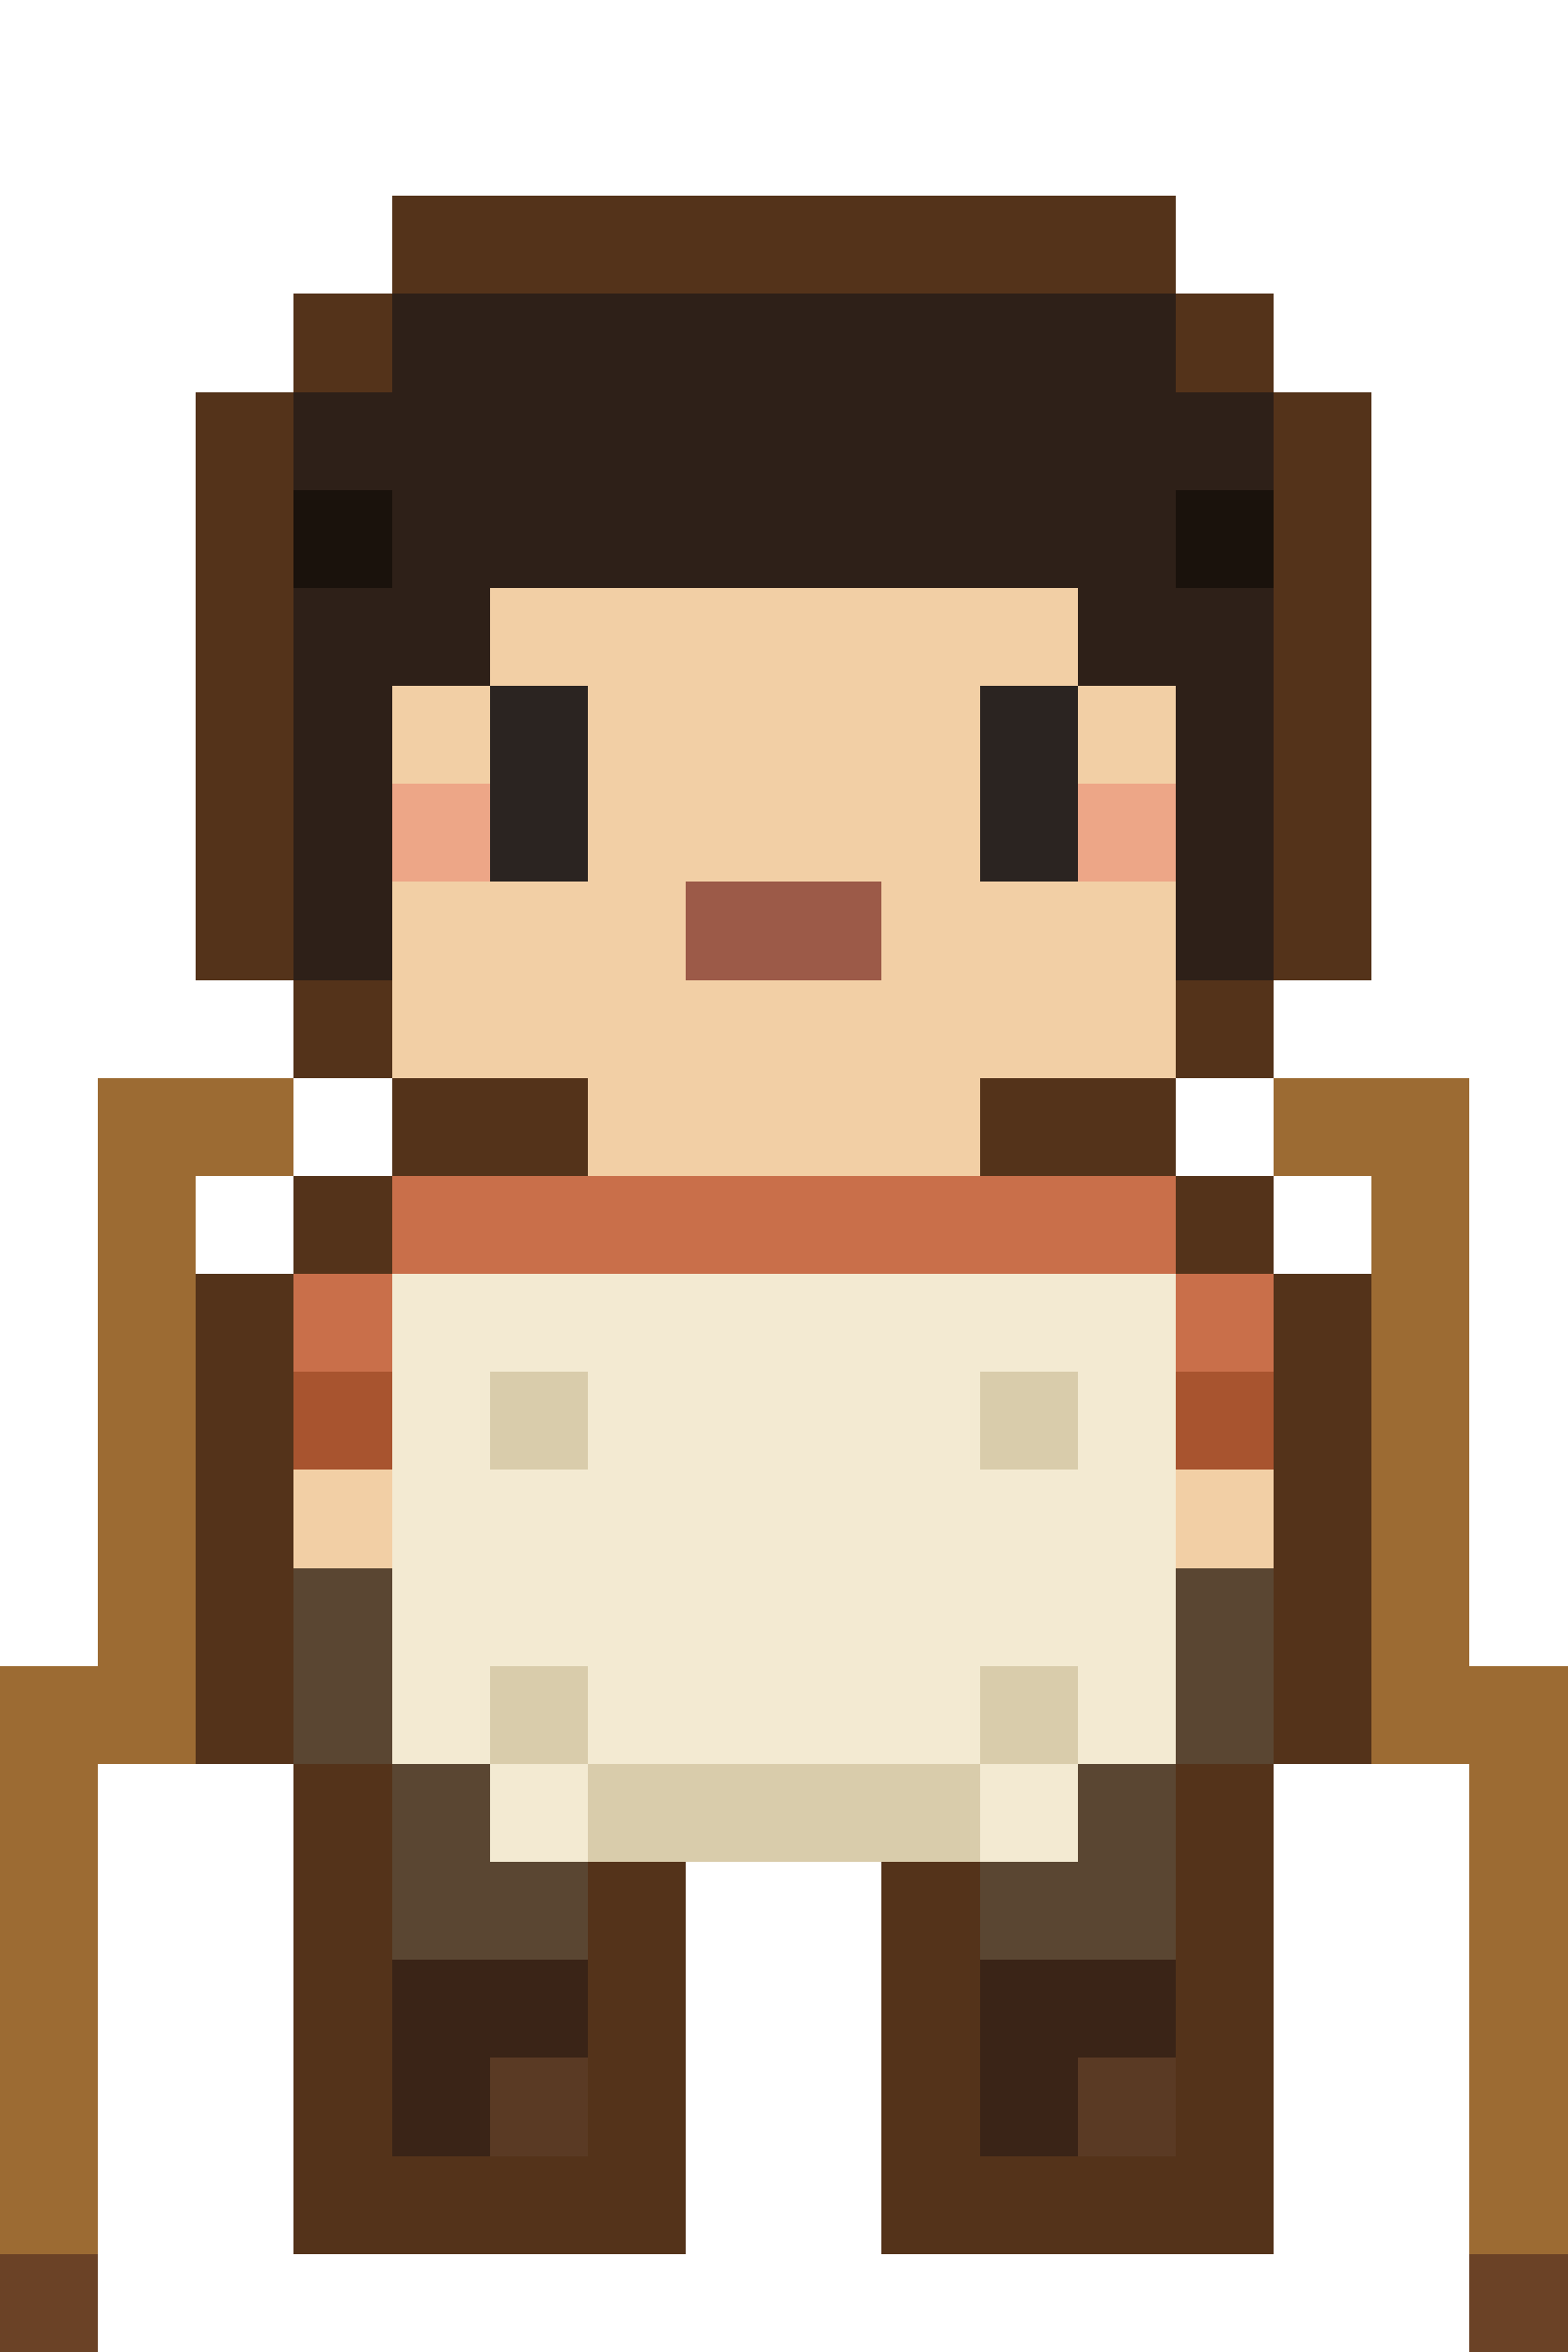
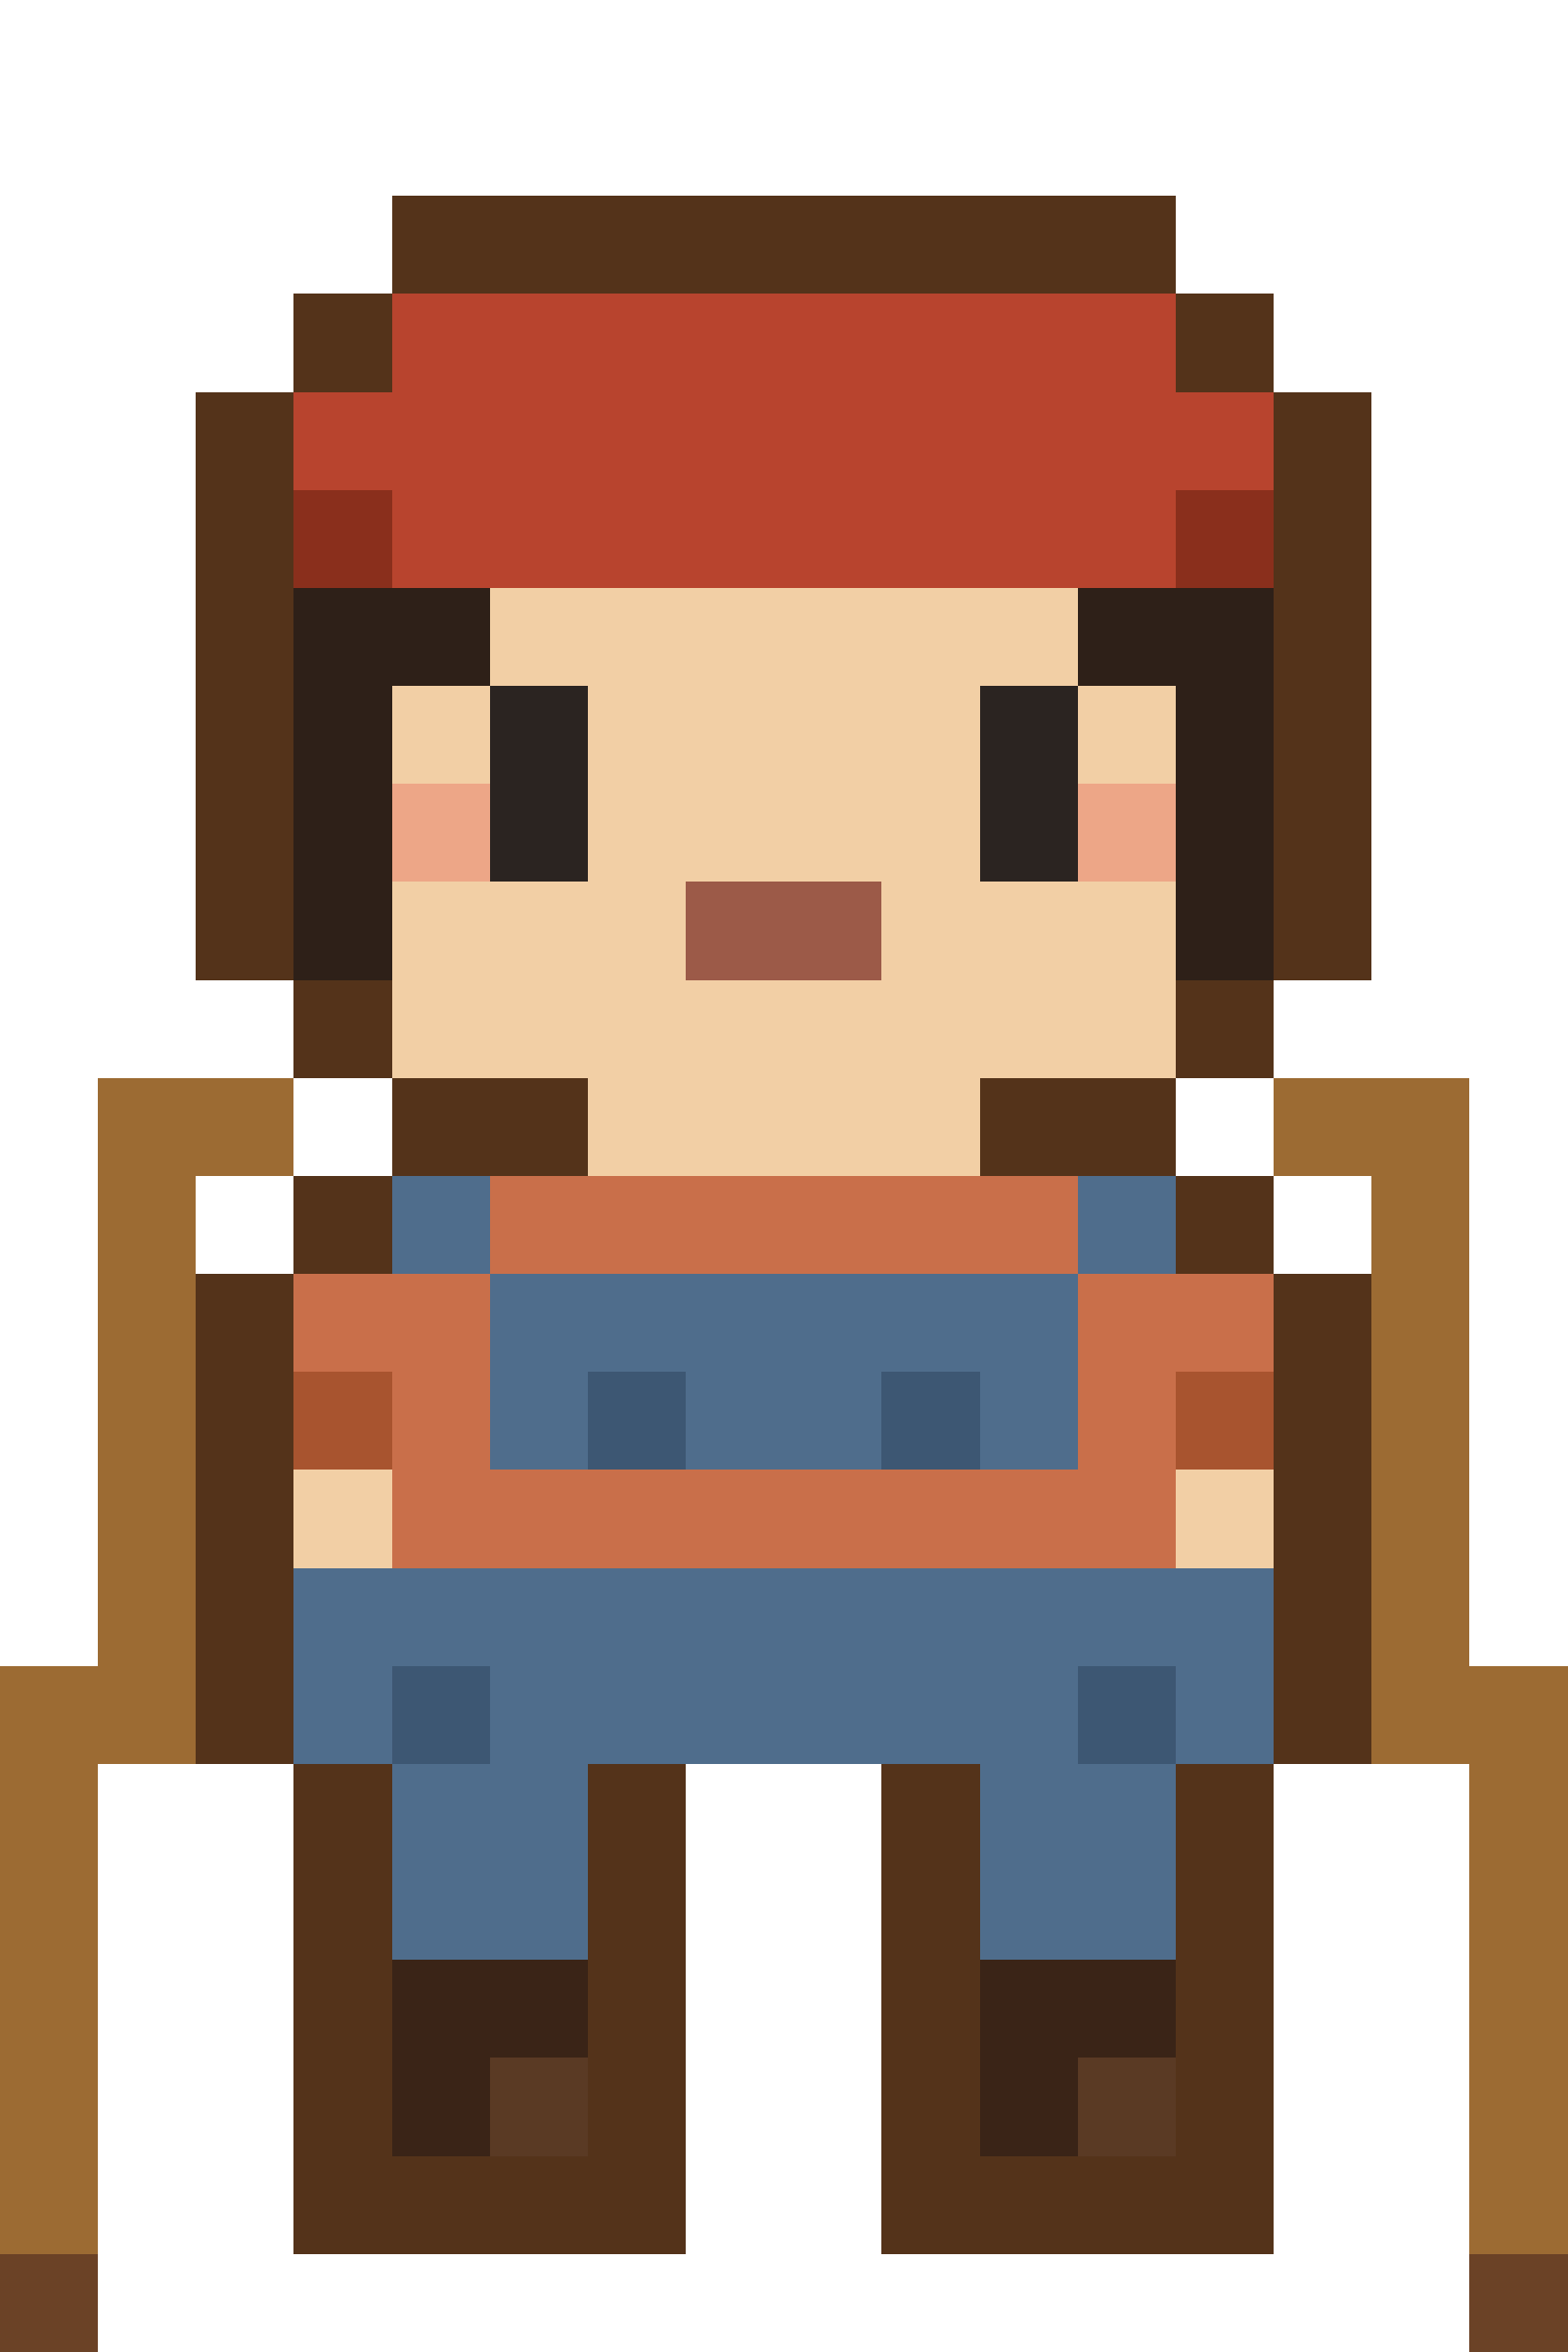
<svg xmlns="http://www.w3.org/2000/svg" viewBox="0 0 16 24" width="16" height="24" shape-rendering="crispEdges" aria-hidden="true" focusable="false">
  <rect x="4" y="2" width="1" height="1" fill="#54331a" />
  <rect x="5" y="2" width="1" height="1" fill="#54331a" />
  <rect x="6" y="2" width="1" height="1" fill="#54331a" />
  <rect x="7" y="2" width="1" height="1" fill="#54331a" />
  <rect x="8" y="2" width="1" height="1" fill="#54331a" />
  <rect x="9" y="2" width="1" height="1" fill="#54331a" />
  <rect x="10" y="2" width="1" height="1" fill="#54331a" />
  <rect x="11" y="2" width="1" height="1" fill="#54331a" />
  <rect x="3" y="3" width="1" height="1" fill="#54331a" />
-   <rect x="4" y="3" width="1" height="1" fill="#2e2018" />
-   <rect x="5" y="3" width="1" height="1" fill="#2e2018" />
-   <rect x="6" y="3" width="1" height="1" fill="#2e2018" />
-   <rect x="7" y="3" width="1" height="1" fill="#2e2018" />
-   <rect x="8" y="3" width="1" height="1" fill="#2e2018" />
-   <rect x="9" y="3" width="1" height="1" fill="#2e2018" />
-   <rect x="10" y="3" width="1" height="1" fill="#2e2018" />
-   <rect x="11" y="3" width="1" height="1" fill="#2e2018" />
+   <rect x="4" y="3" width="1" height="1" fill="#b8442e" />
+   <rect x="5" y="3" width="1" height="1" fill="#b8442e" />
+   <rect x="6" y="3" width="1" height="1" fill="#b8442e" />
+   <rect x="7" y="3" width="1" height="1" fill="#b8442e" />
+   <rect x="8" y="3" width="1" height="1" fill="#b8442e" />
+   <rect x="9" y="3" width="1" height="1" fill="#b8442e" />
+   <rect x="10" y="3" width="1" height="1" fill="#b8442e" />
+   <rect x="11" y="3" width="1" height="1" fill="#b8442e" />
  <rect x="12" y="3" width="1" height="1" fill="#54331a" />
  <rect x="2" y="4" width="1" height="1" fill="#54331a" />
-   <rect x="3" y="4" width="1" height="1" fill="#2e2018" />
-   <rect x="4" y="4" width="1" height="1" fill="#2e2018" />
-   <rect x="5" y="4" width="1" height="1" fill="#2e2018" />
-   <rect x="6" y="4" width="1" height="1" fill="#2e2018" />
-   <rect x="7" y="4" width="1" height="1" fill="#2e2018" />
-   <rect x="8" y="4" width="1" height="1" fill="#2e2018" />
-   <rect x="9" y="4" width="1" height="1" fill="#2e2018" />
-   <rect x="10" y="4" width="1" height="1" fill="#2e2018" />
-   <rect x="11" y="4" width="1" height="1" fill="#2e2018" />
-   <rect x="12" y="4" width="1" height="1" fill="#2e2018" />
+   <rect x="3" y="4" width="1" height="1" fill="#b8442e" />
+   <rect x="4" y="4" width="1" height="1" fill="#b8442e" />
+   <rect x="5" y="4" width="1" height="1" fill="#b8442e" />
+   <rect x="6" y="4" width="1" height="1" fill="#b8442e" />
+   <rect x="7" y="4" width="1" height="1" fill="#b8442e" />
+   <rect x="8" y="4" width="1" height="1" fill="#b8442e" />
+   <rect x="9" y="4" width="1" height="1" fill="#b8442e" />
+   <rect x="10" y="4" width="1" height="1" fill="#b8442e" />
+   <rect x="11" y="4" width="1" height="1" fill="#b8442e" />
+   <rect x="12" y="4" width="1" height="1" fill="#b8442e" />
  <rect x="13" y="4" width="1" height="1" fill="#54331a" />
  <rect x="2" y="5" width="1" height="1" fill="#54331a" />
-   <rect x="3" y="5" width="1" height="1" fill="#1a120c" />
-   <rect x="4" y="5" width="1" height="1" fill="#2e2018" />
-   <rect x="5" y="5" width="1" height="1" fill="#2e2018" />
-   <rect x="6" y="5" width="1" height="1" fill="#2e2018" />
-   <rect x="7" y="5" width="1" height="1" fill="#2e2018" />
-   <rect x="8" y="5" width="1" height="1" fill="#2e2018" />
-   <rect x="9" y="5" width="1" height="1" fill="#2e2018" />
-   <rect x="10" y="5" width="1" height="1" fill="#2e2018" />
-   <rect x="11" y="5" width="1" height="1" fill="#2e2018" />
-   <rect x="12" y="5" width="1" height="1" fill="#1a120c" />
+   <rect x="3" y="5" width="1" height="1" fill="#8a2f1c" />
+   <rect x="4" y="5" width="1" height="1" fill="#b8442e" />
+   <rect x="5" y="5" width="1" height="1" fill="#b8442e" />
+   <rect x="6" y="5" width="1" height="1" fill="#b8442e" />
+   <rect x="7" y="5" width="1" height="1" fill="#b8442e" />
+   <rect x="8" y="5" width="1" height="1" fill="#b8442e" />
+   <rect x="9" y="5" width="1" height="1" fill="#b8442e" />
+   <rect x="10" y="5" width="1" height="1" fill="#b8442e" />
+   <rect x="11" y="5" width="1" height="1" fill="#b8442e" />
+   <rect x="12" y="5" width="1" height="1" fill="#8a2f1c" />
  <rect x="13" y="5" width="1" height="1" fill="#54331a" />
  <rect x="2" y="6" width="1" height="1" fill="#54331a" />
  <rect x="3" y="6" width="1" height="1" fill="#2e2018" />
  <rect x="4" y="6" width="1" height="1" fill="#2e2018" />
  <rect x="5" y="6" width="1" height="1" fill="#f2cfa5" />
  <rect x="6" y="6" width="1" height="1" fill="#f2cfa5" />
  <rect x="7" y="6" width="1" height="1" fill="#f2cfa5" />
  <rect x="8" y="6" width="1" height="1" fill="#f2cfa5" />
  <rect x="9" y="6" width="1" height="1" fill="#f2cfa5" />
  <rect x="10" y="6" width="1" height="1" fill="#f2cfa5" />
  <rect x="11" y="6" width="1" height="1" fill="#2e2018" />
  <rect x="12" y="6" width="1" height="1" fill="#2e2018" />
  <rect x="13" y="6" width="1" height="1" fill="#54331a" />
  <rect x="2" y="7" width="1" height="1" fill="#54331a" />
  <rect x="3" y="7" width="1" height="1" fill="#2e2018" />
  <rect x="4" y="7" width="1" height="1" fill="#f2cfa5" />
  <rect x="5" y="7" width="1" height="1" fill="#2b2421" />
  <rect x="6" y="7" width="1" height="1" fill="#f2cfa5" />
  <rect x="7" y="7" width="1" height="1" fill="#f2cfa5" />
  <rect x="8" y="7" width="1" height="1" fill="#f2cfa5" />
  <rect x="9" y="7" width="1" height="1" fill="#f2cfa5" />
  <rect x="10" y="7" width="1" height="1" fill="#2b2421" />
  <rect x="11" y="7" width="1" height="1" fill="#f2cfa5" />
  <rect x="12" y="7" width="1" height="1" fill="#2e2018" />
  <rect x="13" y="7" width="1" height="1" fill="#54331a" />
  <rect x="2" y="8" width="1" height="1" fill="#54331a" />
  <rect x="3" y="8" width="1" height="1" fill="#2e2018" />
  <rect x="4" y="8" width="1" height="1" fill="#eda687" />
  <rect x="5" y="8" width="1" height="1" fill="#2b2421" />
  <rect x="6" y="8" width="1" height="1" fill="#f2cfa5" />
  <rect x="7" y="8" width="1" height="1" fill="#f2cfa5" />
  <rect x="8" y="8" width="1" height="1" fill="#f2cfa5" />
  <rect x="9" y="8" width="1" height="1" fill="#f2cfa5" />
  <rect x="10" y="8" width="1" height="1" fill="#2b2421" />
  <rect x="11" y="8" width="1" height="1" fill="#eda687" />
  <rect x="12" y="8" width="1" height="1" fill="#2e2018" />
  <rect x="13" y="8" width="1" height="1" fill="#54331a" />
  <rect x="2" y="9" width="1" height="1" fill="#54331a" />
  <rect x="3" y="9" width="1" height="1" fill="#2e2018" />
  <rect x="4" y="9" width="1" height="1" fill="#f2cfa5" />
  <rect x="5" y="9" width="1" height="1" fill="#f2cfa5" />
  <rect x="6" y="9" width="1" height="1" fill="#f2cfa5" />
  <rect x="7" y="9" width="1" height="1" fill="#9c5a48" />
  <rect x="8" y="9" width="1" height="1" fill="#9c5a48" />
  <rect x="9" y="9" width="1" height="1" fill="#f2cfa5" />
  <rect x="10" y="9" width="1" height="1" fill="#f2cfa5" />
  <rect x="11" y="9" width="1" height="1" fill="#f2cfa5" />
  <rect x="12" y="9" width="1" height="1" fill="#2e2018" />
  <rect x="13" y="9" width="1" height="1" fill="#54331a" />
  <rect x="3" y="10" width="1" height="1" fill="#54331a" />
  <rect x="4" y="10" width="1" height="1" fill="#f2cfa5" />
  <rect x="5" y="10" width="1" height="1" fill="#f2cfa5" />
  <rect x="6" y="10" width="1" height="1" fill="#f2cfa5" />
  <rect x="7" y="10" width="1" height="1" fill="#f2cfa5" />
  <rect x="8" y="10" width="1" height="1" fill="#f2cfa5" />
  <rect x="9" y="10" width="1" height="1" fill="#f2cfa5" />
  <rect x="10" y="10" width="1" height="1" fill="#f2cfa5" />
  <rect x="11" y="10" width="1" height="1" fill="#f2cfa5" />
  <rect x="12" y="10" width="1" height="1" fill="#54331a" />
  <rect x="1" y="11" width="1" height="1" fill="#9c6b33" />
  <rect x="2" y="11" width="1" height="1" fill="#9c6b33" />
  <rect x="4" y="11" width="1" height="1" fill="#54331a" />
  <rect x="5" y="11" width="1" height="1" fill="#54331a" />
  <rect x="6" y="11" width="1" height="1" fill="#f2cfa5" />
  <rect x="7" y="11" width="1" height="1" fill="#f2cfa5" />
  <rect x="8" y="11" width="1" height="1" fill="#f2cfa5" />
  <rect x="9" y="11" width="1" height="1" fill="#f2cfa5" />
  <rect x="10" y="11" width="1" height="1" fill="#54331a" />
  <rect x="11" y="11" width="1" height="1" fill="#54331a" />
  <rect x="13" y="11" width="1" height="1" fill="#9c6b33" />
  <rect x="14" y="11" width="1" height="1" fill="#9c6b33" />
  <rect x="1" y="12" width="1" height="1" fill="#9c6b33" />
  <rect x="3" y="12" width="1" height="1" fill="#54331a" />
-   <rect x="4" y="12" width="1" height="1" fill="#c96f4a" />
+   <rect x="4" y="12" width="1" height="1" fill="#4f6d8c" />
  <rect x="5" y="12" width="1" height="1" fill="#c96f4a" />
  <rect x="6" y="12" width="1" height="1" fill="#c96f4a" />
  <rect x="7" y="12" width="1" height="1" fill="#c96f4a" />
  <rect x="8" y="12" width="1" height="1" fill="#c96f4a" />
  <rect x="9" y="12" width="1" height="1" fill="#c96f4a" />
  <rect x="10" y="12" width="1" height="1" fill="#c96f4a" />
-   <rect x="11" y="12" width="1" height="1" fill="#c96f4a" />
+   <rect x="11" y="12" width="1" height="1" fill="#4f6d8c" />
  <rect x="12" y="12" width="1" height="1" fill="#54331a" />
  <rect x="14" y="12" width="1" height="1" fill="#9c6b33" />
  <rect x="1" y="13" width="1" height="1" fill="#9c6b33" />
  <rect x="2" y="13" width="1" height="1" fill="#54331a" />
  <rect x="3" y="13" width="1" height="1" fill="#c96f4a" />
-   <rect x="4" y="13" width="1" height="1" fill="#f3ead2" />
-   <rect x="5" y="13" width="1" height="1" fill="#f3ead2" />
-   <rect x="6" y="13" width="1" height="1" fill="#f3ead2" />
-   <rect x="7" y="13" width="1" height="1" fill="#f3ead2" />
-   <rect x="8" y="13" width="1" height="1" fill="#f3ead2" />
-   <rect x="9" y="13" width="1" height="1" fill="#f3ead2" />
-   <rect x="10" y="13" width="1" height="1" fill="#f3ead2" />
-   <rect x="11" y="13" width="1" height="1" fill="#f3ead2" />
+   <rect x="4" y="13" width="1" height="1" fill="#c96f4a" />
+   <rect x="5" y="13" width="1" height="1" fill="#4f6d8c" />
+   <rect x="6" y="13" width="1" height="1" fill="#4f6d8c" />
+   <rect x="7" y="13" width="1" height="1" fill="#4f6d8c" />
+   <rect x="8" y="13" width="1" height="1" fill="#4f6d8c" />
+   <rect x="9" y="13" width="1" height="1" fill="#4f6d8c" />
+   <rect x="10" y="13" width="1" height="1" fill="#4f6d8c" />
+   <rect x="11" y="13" width="1" height="1" fill="#c96f4a" />
  <rect x="12" y="13" width="1" height="1" fill="#c96f4a" />
  <rect x="13" y="13" width="1" height="1" fill="#54331a" />
  <rect x="14" y="13" width="1" height="1" fill="#9c6b33" />
  <rect x="1" y="14" width="1" height="1" fill="#9c6b33" />
  <rect x="2" y="14" width="1" height="1" fill="#54331a" />
  <rect x="3" y="14" width="1" height="1" fill="#a8542f" />
-   <rect x="4" y="14" width="1" height="1" fill="#f3ead2" />
-   <rect x="5" y="14" width="1" height="1" fill="#d9ccab" />
-   <rect x="6" y="14" width="1" height="1" fill="#f3ead2" />
-   <rect x="7" y="14" width="1" height="1" fill="#f3ead2" />
-   <rect x="8" y="14" width="1" height="1" fill="#f3ead2" />
-   <rect x="9" y="14" width="1" height="1" fill="#f3ead2" />
-   <rect x="10" y="14" width="1" height="1" fill="#d9ccab" />
-   <rect x="11" y="14" width="1" height="1" fill="#f3ead2" />
+   <rect x="4" y="14" width="1" height="1" fill="#c96f4a" />
+   <rect x="5" y="14" width="1" height="1" fill="#4f6d8c" />
+   <rect x="6" y="14" width="1" height="1" fill="#3d5773" />
+   <rect x="7" y="14" width="1" height="1" fill="#4f6d8c" />
+   <rect x="8" y="14" width="1" height="1" fill="#4f6d8c" />
+   <rect x="9" y="14" width="1" height="1" fill="#3d5773" />
+   <rect x="10" y="14" width="1" height="1" fill="#4f6d8c" />
+   <rect x="11" y="14" width="1" height="1" fill="#c96f4a" />
  <rect x="12" y="14" width="1" height="1" fill="#a8542f" />
  <rect x="13" y="14" width="1" height="1" fill="#54331a" />
  <rect x="14" y="14" width="1" height="1" fill="#9c6b33" />
  <rect x="1" y="15" width="1" height="1" fill="#9c6b33" />
  <rect x="2" y="15" width="1" height="1" fill="#54331a" />
  <rect x="3" y="15" width="1" height="1" fill="#f2cfa5" />
-   <rect x="4" y="15" width="1" height="1" fill="#f3ead2" />
-   <rect x="5" y="15" width="1" height="1" fill="#f3ead2" />
-   <rect x="6" y="15" width="1" height="1" fill="#f3ead2" />
-   <rect x="7" y="15" width="1" height="1" fill="#f3ead2" />
-   <rect x="8" y="15" width="1" height="1" fill="#f3ead2" />
-   <rect x="9" y="15" width="1" height="1" fill="#f3ead2" />
-   <rect x="10" y="15" width="1" height="1" fill="#f3ead2" />
-   <rect x="11" y="15" width="1" height="1" fill="#f3ead2" />
+   <rect x="4" y="15" width="1" height="1" fill="#c96f4a" />
+   <rect x="5" y="15" width="1" height="1" fill="#c96f4a" />
+   <rect x="6" y="15" width="1" height="1" fill="#c96f4a" />
+   <rect x="7" y="15" width="1" height="1" fill="#c96f4a" />
+   <rect x="8" y="15" width="1" height="1" fill="#c96f4a" />
+   <rect x="9" y="15" width="1" height="1" fill="#c96f4a" />
+   <rect x="10" y="15" width="1" height="1" fill="#c96f4a" />
+   <rect x="11" y="15" width="1" height="1" fill="#c96f4a" />
  <rect x="12" y="15" width="1" height="1" fill="#f2cfa5" />
  <rect x="13" y="15" width="1" height="1" fill="#54331a" />
  <rect x="14" y="15" width="1" height="1" fill="#9c6b33" />
  <rect x="1" y="16" width="1" height="1" fill="#9c6b33" />
  <rect x="2" y="16" width="1" height="1" fill="#54331a" />
-   <rect x="3" y="16" width="1" height="1" fill="#5a4632" />
-   <rect x="4" y="16" width="1" height="1" fill="#f3ead2" />
-   <rect x="5" y="16" width="1" height="1" fill="#f3ead2" />
-   <rect x="6" y="16" width="1" height="1" fill="#f3ead2" />
-   <rect x="7" y="16" width="1" height="1" fill="#f3ead2" />
-   <rect x="8" y="16" width="1" height="1" fill="#f3ead2" />
-   <rect x="9" y="16" width="1" height="1" fill="#f3ead2" />
-   <rect x="10" y="16" width="1" height="1" fill="#f3ead2" />
-   <rect x="11" y="16" width="1" height="1" fill="#f3ead2" />
-   <rect x="12" y="16" width="1" height="1" fill="#5a4632" />
+   <rect x="3" y="16" width="1" height="1" fill="#4f6d8c" />
+   <rect x="4" y="16" width="1" height="1" fill="#4f6d8c" />
+   <rect x="5" y="16" width="1" height="1" fill="#4f6d8c" />
+   <rect x="6" y="16" width="1" height="1" fill="#4f6d8c" />
+   <rect x="7" y="16" width="1" height="1" fill="#4f6d8c" />
+   <rect x="8" y="16" width="1" height="1" fill="#4f6d8c" />
+   <rect x="9" y="16" width="1" height="1" fill="#4f6d8c" />
+   <rect x="10" y="16" width="1" height="1" fill="#4f6d8c" />
+   <rect x="11" y="16" width="1" height="1" fill="#4f6d8c" />
+   <rect x="12" y="16" width="1" height="1" fill="#4f6d8c" />
  <rect x="13" y="16" width="1" height="1" fill="#54331a" />
  <rect x="14" y="16" width="1" height="1" fill="#9c6b33" />
  <rect x="0" y="17" width="1" height="1" fill="#9c6b33" />
  <rect x="1" y="17" width="1" height="1" fill="#9c6b33" />
  <rect x="2" y="17" width="1" height="1" fill="#54331a" />
-   <rect x="3" y="17" width="1" height="1" fill="#5a4632" />
-   <rect x="4" y="17" width="1" height="1" fill="#f3ead2" />
-   <rect x="5" y="17" width="1" height="1" fill="#d9ccab" />
-   <rect x="6" y="17" width="1" height="1" fill="#f3ead2" />
-   <rect x="7" y="17" width="1" height="1" fill="#f3ead2" />
-   <rect x="8" y="17" width="1" height="1" fill="#f3ead2" />
-   <rect x="9" y="17" width="1" height="1" fill="#f3ead2" />
-   <rect x="10" y="17" width="1" height="1" fill="#d9ccab" />
-   <rect x="11" y="17" width="1" height="1" fill="#f3ead2" />
-   <rect x="12" y="17" width="1" height="1" fill="#5a4632" />
+   <rect x="3" y="17" width="1" height="1" fill="#4f6d8c" />
+   <rect x="4" y="17" width="1" height="1" fill="#3d5773" />
+   <rect x="5" y="17" width="1" height="1" fill="#4f6d8c" />
+   <rect x="6" y="17" width="1" height="1" fill="#4f6d8c" />
+   <rect x="7" y="17" width="1" height="1" fill="#4f6d8c" />
+   <rect x="8" y="17" width="1" height="1" fill="#4f6d8c" />
+   <rect x="9" y="17" width="1" height="1" fill="#4f6d8c" />
+   <rect x="10" y="17" width="1" height="1" fill="#4f6d8c" />
+   <rect x="11" y="17" width="1" height="1" fill="#3d5773" />
+   <rect x="12" y="17" width="1" height="1" fill="#4f6d8c" />
  <rect x="13" y="17" width="1" height="1" fill="#54331a" />
  <rect x="14" y="17" width="1" height="1" fill="#9c6b33" />
  <rect x="15" y="17" width="1" height="1" fill="#9c6b33" />
  <rect x="0" y="18" width="1" height="1" fill="#9c6b33" />
  <rect x="3" y="18" width="1" height="1" fill="#54331a" />
-   <rect x="4" y="18" width="1" height="1" fill="#5a4632" />
-   <rect x="5" y="18" width="1" height="1" fill="#f3ead2" />
-   <rect x="6" y="18" width="1" height="1" fill="#d9ccab" />
-   <rect x="7" y="18" width="1" height="1" fill="#d9ccab" />
-   <rect x="8" y="18" width="1" height="1" fill="#d9ccab" />
-   <rect x="9" y="18" width="1" height="1" fill="#d9ccab" />
-   <rect x="10" y="18" width="1" height="1" fill="#f3ead2" />
-   <rect x="11" y="18" width="1" height="1" fill="#5a4632" />
+   <rect x="4" y="18" width="1" height="1" fill="#4f6d8c" />
+   <rect x="5" y="18" width="1" height="1" fill="#4f6d8c" />
+   <rect x="6" y="18" width="1" height="1" fill="#54331a" />
+   <rect x="9" y="18" width="1" height="1" fill="#54331a" />
+   <rect x="10" y="18" width="1" height="1" fill="#4f6d8c" />
+   <rect x="11" y="18" width="1" height="1" fill="#4f6d8c" />
  <rect x="12" y="18" width="1" height="1" fill="#54331a" />
  <rect x="15" y="18" width="1" height="1" fill="#9c6b33" />
  <rect x="0" y="19" width="1" height="1" fill="#9c6b33" />
  <rect x="3" y="19" width="1" height="1" fill="#54331a" />
-   <rect x="4" y="19" width="1" height="1" fill="#5a4632" />
-   <rect x="5" y="19" width="1" height="1" fill="#5a4632" />
+   <rect x="4" y="19" width="1" height="1" fill="#4f6d8c" />
+   <rect x="5" y="19" width="1" height="1" fill="#4f6d8c" />
  <rect x="6" y="19" width="1" height="1" fill="#54331a" />
  <rect x="9" y="19" width="1" height="1" fill="#54331a" />
-   <rect x="10" y="19" width="1" height="1" fill="#5a4632" />
-   <rect x="11" y="19" width="1" height="1" fill="#5a4632" />
+   <rect x="10" y="19" width="1" height="1" fill="#4f6d8c" />
+   <rect x="11" y="19" width="1" height="1" fill="#4f6d8c" />
  <rect x="12" y="19" width="1" height="1" fill="#54331a" />
  <rect x="15" y="19" width="1" height="1" fill="#9c6b33" />
  <rect x="0" y="20" width="1" height="1" fill="#9c6b33" />
  <rect x="3" y="20" width="1" height="1" fill="#54331a" />
  <rect x="4" y="20" width="1" height="1" fill="#3a2417" />
  <rect x="5" y="20" width="1" height="1" fill="#3a2417" />
  <rect x="6" y="20" width="1" height="1" fill="#54331a" />
  <rect x="9" y="20" width="1" height="1" fill="#54331a" />
  <rect x="10" y="20" width="1" height="1" fill="#3a2417" />
  <rect x="11" y="20" width="1" height="1" fill="#3a2417" />
  <rect x="12" y="20" width="1" height="1" fill="#54331a" />
  <rect x="15" y="20" width="1" height="1" fill="#9c6b33" />
  <rect x="0" y="21" width="1" height="1" fill="#9c6b33" />
  <rect x="3" y="21" width="1" height="1" fill="#54331a" />
  <rect x="4" y="21" width="1" height="1" fill="#3a2417" />
  <rect x="5" y="21" width="1" height="1" fill="#5a3a24" />
  <rect x="6" y="21" width="1" height="1" fill="#54331a" />
  <rect x="9" y="21" width="1" height="1" fill="#54331a" />
  <rect x="10" y="21" width="1" height="1" fill="#3a2417" />
  <rect x="11" y="21" width="1" height="1" fill="#5a3a24" />
  <rect x="12" y="21" width="1" height="1" fill="#54331a" />
  <rect x="15" y="21" width="1" height="1" fill="#9c6b33" />
  <rect x="0" y="22" width="1" height="1" fill="#9c6b33" />
  <rect x="3" y="22" width="1" height="1" fill="#54331a" />
  <rect x="4" y="22" width="1" height="1" fill="#54331a" />
  <rect x="5" y="22" width="1" height="1" fill="#54331a" />
  <rect x="6" y="22" width="1" height="1" fill="#54331a" />
  <rect x="9" y="22" width="1" height="1" fill="#54331a" />
  <rect x="10" y="22" width="1" height="1" fill="#54331a" />
  <rect x="11" y="22" width="1" height="1" fill="#54331a" />
  <rect x="12" y="22" width="1" height="1" fill="#54331a" />
  <rect x="15" y="22" width="1" height="1" fill="#9c6b33" />
  <rect x="0" y="23" width="1" height="1" fill="#6b4226" />
  <rect x="15" y="23" width="1" height="1" fill="#6b4226" />
</svg>
